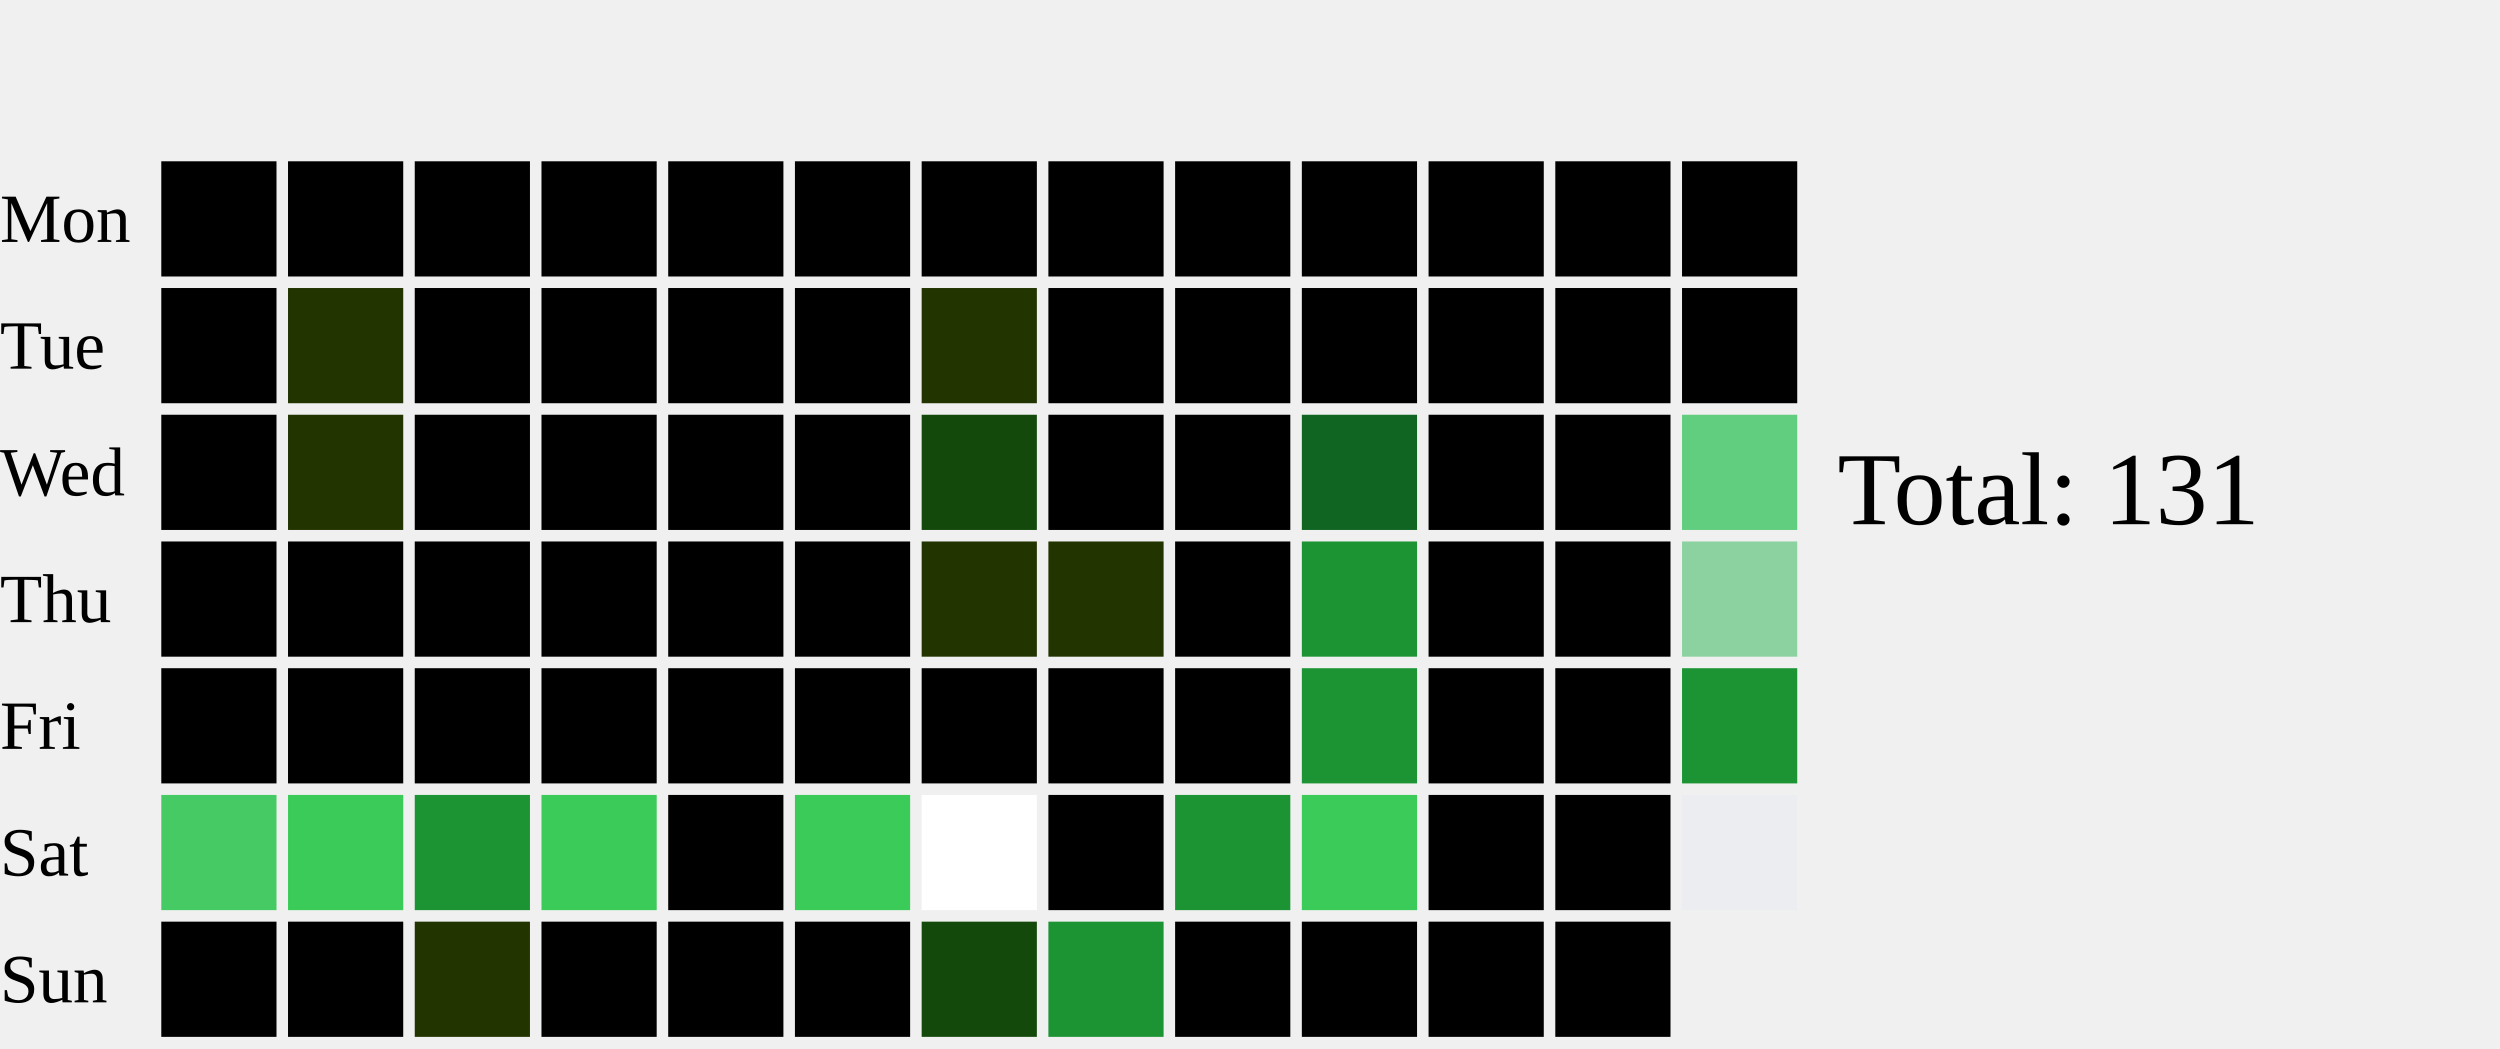
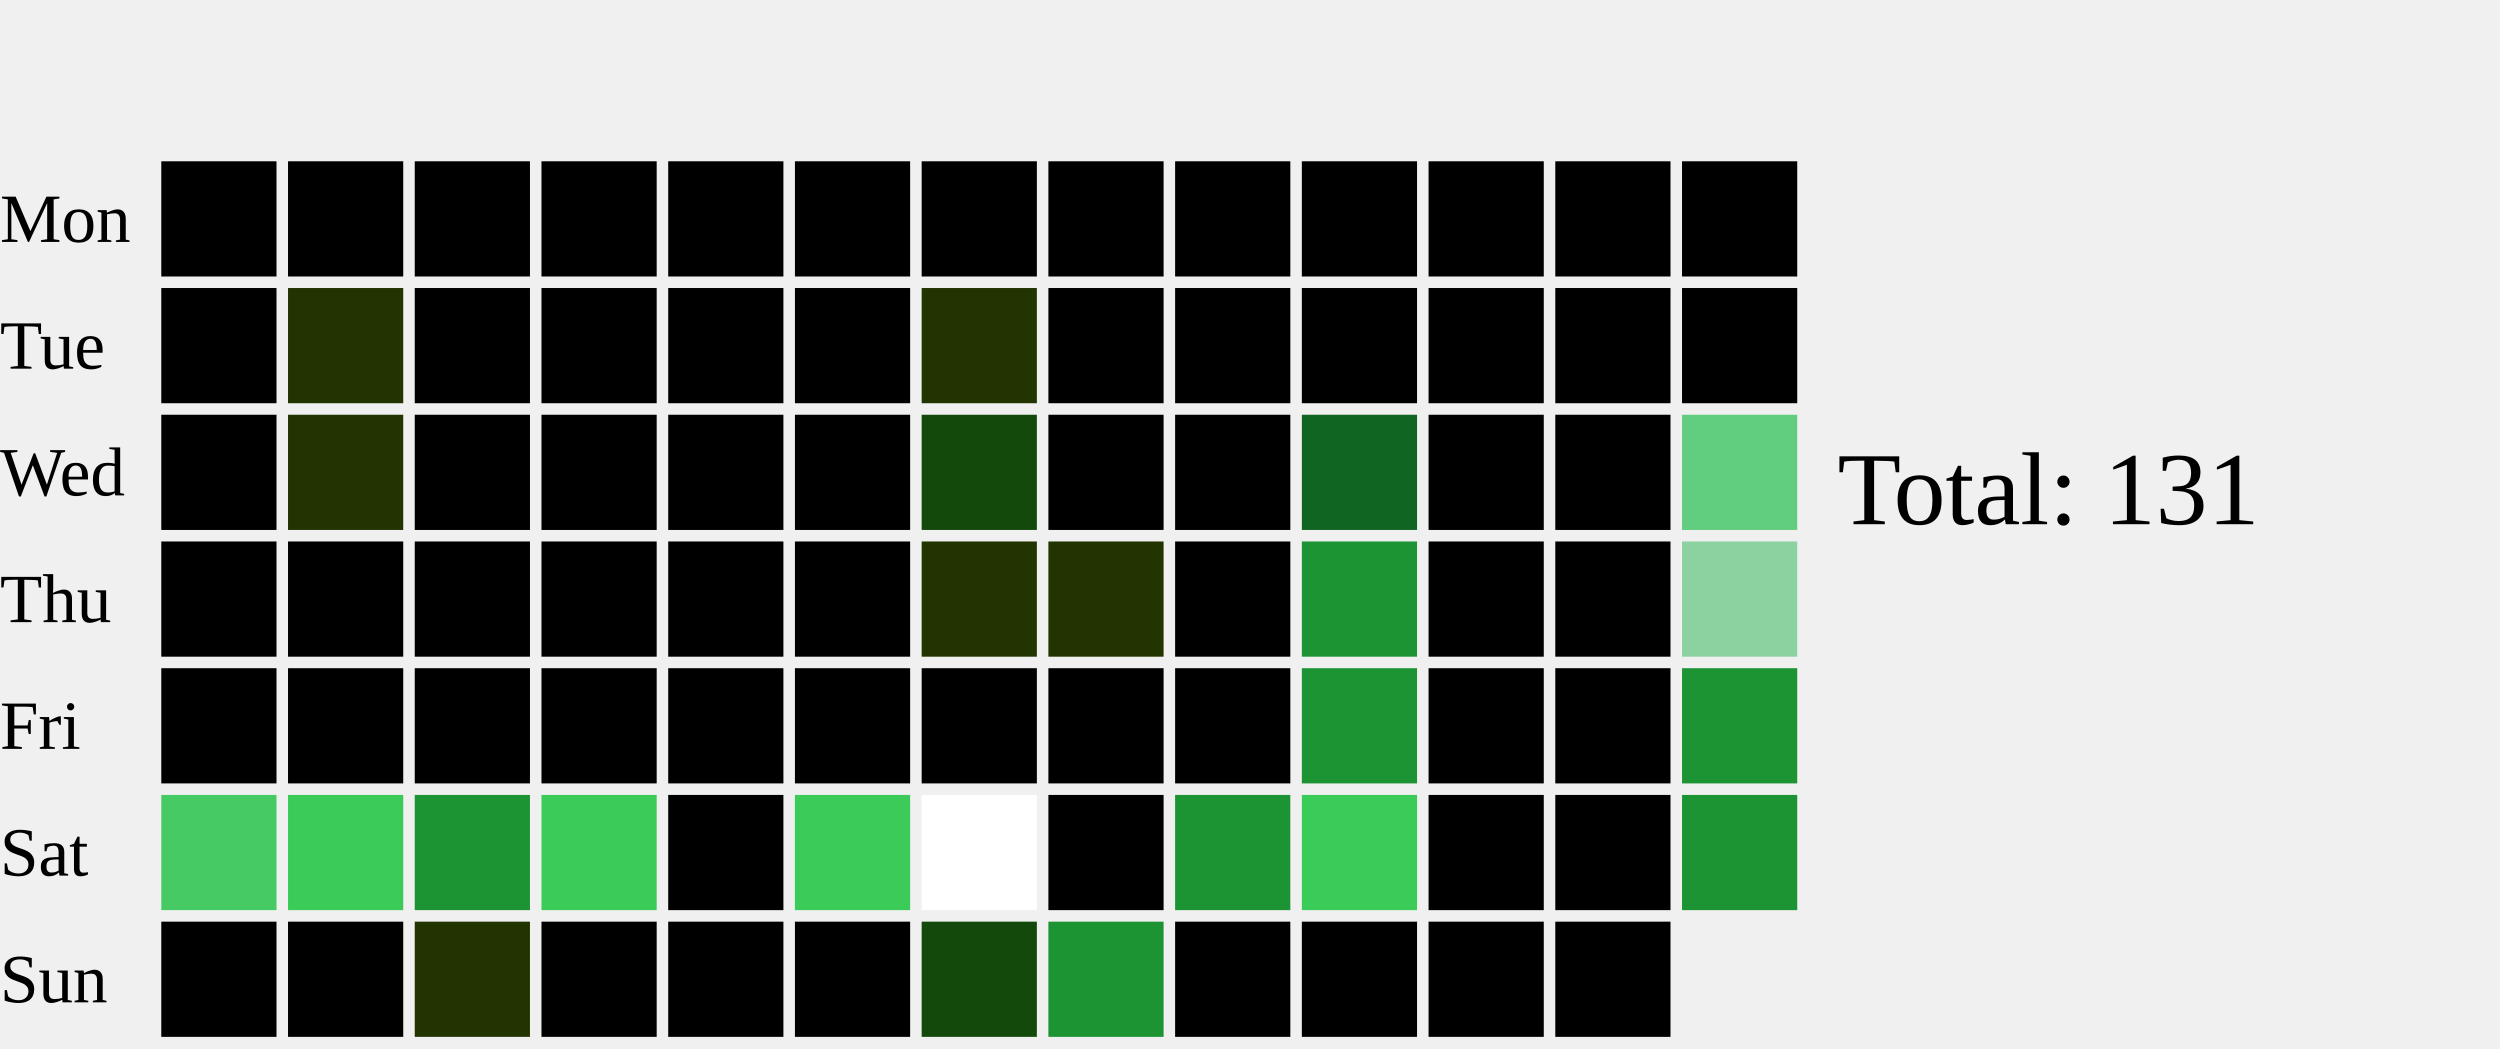
<svg xmlns="http://www.w3.org/2000/svg" width="434" height="182">
  <text x="0" y="42.0" font-size="12" fill="black">Mon</text>
  <text x="0" y="64.0" font-size="12" fill="black">Tue</text>
  <text x="0" y="86.0" font-size="12" fill="black">Wed</text>
  <text x="0" y="108.0" font-size="12" fill="black">Thu</text>
  <text x="0" y="130.0" font-size="12" fill="black">Fri</text>
  <text x="0" y="152.0" font-size="12" fill="black">Sat</text>
  <text x="0" y="174.0" font-size="12" fill="black">Sun</text>
  <rect x="28" y="28" width="20" height="20" fill="#000000">
    </rect>
  <rect x="28" y="50" width="20" height="20" fill="#000000">
    </rect>
  <rect x="28" y="72" width="20" height="20" fill="#000000">
    </rect>
  <rect x="28" y="94" width="20" height="20" fill="#000000">
    </rect>
  <rect x="28" y="116" width="20" height="20" fill="#000000">
    </rect>
  <rect x="28" y="138" width="20" height="20" fill="#46CA63">
    </rect>
  <rect x="28" y="160" width="20" height="20" fill="#000000">
    </rect>
  <rect x="50" y="28" width="20" height="20" fill="#000000">
    </rect>
  <rect x="50" y="50" width="20" height="20" fill="#223400">
    </rect>
  <rect x="50" y="72" width="20" height="20" fill="#223400">
    </rect>
  <rect x="50" y="94" width="20" height="20" fill="#000000">
    </rect>
  <rect x="50" y="116" width="20" height="20" fill="#000000">
    </rect>
  <rect x="50" y="138" width="20" height="20" fill="#3BCB58">
    </rect>
  <rect x="50" y="160" width="20" height="20" fill="#000000">
    </rect>
  <rect x="72" y="28" width="20" height="20" fill="#000000">
    </rect>
  <rect x="72" y="50" width="20" height="20" fill="#000000">
    </rect>
  <rect x="72" y="72" width="20" height="20" fill="#000000">
    </rect>
  <rect x="72" y="94" width="20" height="20" fill="#000000">
    </rect>
  <rect x="72" y="116" width="20" height="20" fill="#000000">
    </rect>
  <rect x="72" y="138" width="20" height="20" fill="#1C9434">
    </rect>
  <rect x="72" y="160" width="20" height="20" fill="#223400">
    </rect>
  <rect x="94" y="28" width="20" height="20" fill="#000000">
    </rect>
  <rect x="94" y="50" width="20" height="20" fill="#000000">
    </rect>
  <rect x="94" y="72" width="20" height="20" fill="#000000">
    </rect>
  <rect x="94" y="94" width="20" height="20" fill="#000000">
    </rect>
  <rect x="94" y="116" width="20" height="20" fill="#000000">
    </rect>
  <rect x="94" y="138" width="20" height="20" fill="#3BCB58">
    </rect>
  <rect x="94" y="160" width="20" height="20" fill="#000000">
    </rect>
  <rect x="116" y="28" width="20" height="20" fill="#000000">
    </rect>
  <rect x="116" y="50" width="20" height="20" fill="#000000">
    </rect>
  <rect x="116" y="72" width="20" height="20" fill="#000000">
    </rect>
  <rect x="116" y="94" width="20" height="20" fill="#000000">
    </rect>
  <rect x="116" y="116" width="20" height="20" fill="#000000">
    </rect>
  <rect x="116" y="138" width="20" height="20" fill="#000000">
    </rect>
  <rect x="116" y="160" width="20" height="20" fill="#000000">
    </rect>
  <rect x="138" y="28" width="20" height="20" fill="#000000">
    </rect>
  <rect x="138" y="50" width="20" height="20" fill="#000000">
    </rect>
  <rect x="138" y="72" width="20" height="20" fill="#000000">
    </rect>
  <rect x="138" y="94" width="20" height="20" fill="#000000">
    </rect>
  <rect x="138" y="116" width="20" height="20" fill="#000000">
    </rect>
  <rect x="138" y="138" width="20" height="20" fill="#3BCB58">
    </rect>
  <rect x="138" y="160" width="20" height="20" fill="#000000">
    </rect>
  <rect x="160" y="28" width="20" height="20" fill="#000000">
    </rect>
  <rect x="160" y="50" width="20" height="20" fill="#223400">
    </rect>
  <rect x="160" y="72" width="20" height="20" fill="#13490b">
    </rect>
  <rect x="160" y="94" width="20" height="20" fill="#223400">
    </rect>
  <rect x="160" y="116" width="20" height="20" fill="#000000">
    </rect>
  <rect x="160" y="138" width="20" height="20" fill="#FFFFFF">
    </rect>
  <rect x="160" y="160" width="20" height="20" fill="#13490b">
    </rect>
  <rect x="182" y="28" width="20" height="20" fill="#000000">
    </rect>
  <rect x="182" y="50" width="20" height="20" fill="#000000">
    </rect>
  <rect x="182" y="72" width="20" height="20" fill="#000000">
    </rect>
  <rect x="182" y="94" width="20" height="20" fill="#223400">
    </rect>
  <rect x="182" y="116" width="20" height="20" fill="#000000">
    </rect>
  <rect x="182" y="138" width="20" height="20" fill="#000000">
    </rect>
  <rect x="182" y="160" width="20" height="20" fill="#1C9434">
    </rect>
  <rect x="204" y="28" width="20" height="20" fill="#000000">
    </rect>
  <rect x="204" y="50" width="20" height="20" fill="#000000">
    </rect>
  <rect x="204" y="72" width="20" height="20" fill="#000000">
    </rect>
  <rect x="204" y="94" width="20" height="20" fill="#000000">
    </rect>
  <rect x="204" y="116" width="20" height="20" fill="#000000">
    </rect>
  <rect x="204" y="138" width="20" height="20" fill="#1C9434">
    </rect>
  <rect x="204" y="160" width="20" height="20" fill="#000000">
    </rect>
  <rect x="226" y="28" width="20" height="20" fill="#000000">
    </rect>
  <rect x="226" y="50" width="20" height="20" fill="#000000">
    </rect>
  <rect x="226" y="72" width="20" height="20" fill="#116522">
    </rect>
  <rect x="226" y="94" width="20" height="20" fill="#1C9434">
    </rect>
  <rect x="226" y="116" width="20" height="20" fill="#1C9434">
    </rect>
  <rect x="226" y="138" width="20" height="20" fill="#3BCB58">
    </rect>
  <rect x="226" y="160" width="20" height="20" fill="#000000">
    </rect>
  <rect x="248" y="28" width="20" height="20" fill="#000000">
    </rect>
  <rect x="248" y="50" width="20" height="20" fill="#000000">
    </rect>
  <rect x="248" y="72" width="20" height="20" fill="#000000">
    </rect>
  <rect x="248" y="94" width="20" height="20" fill="#000000">
    </rect>
  <rect x="248" y="116" width="20" height="20" fill="#000000">
    </rect>
  <rect x="248" y="138" width="20" height="20" fill="#000000">
    </rect>
  <rect x="248" y="160" width="20" height="20" fill="#000000">
    </rect>
  <rect x="270" y="28" width="20" height="20" fill="#000000">
    </rect>
  <rect x="270" y="50" width="20" height="20" fill="#000000">
    </rect>
  <rect x="270" y="72" width="20" height="20" fill="#000000">
    </rect>
  <rect x="270" y="94" width="20" height="20" fill="#000000">
    </rect>
  <rect x="270" y="116" width="20" height="20" fill="#000000">
    </rect>
  <rect x="270" y="138" width="20" height="20" fill="#000000">
    </rect>
  <rect x="270" y="160" width="20" height="20" fill="#000000">
    </rect>
  <rect x="292" y="28" width="20" height="20" fill="#000000">
    </rect>
  <rect x="292" y="50" width="20" height="20" fill="#000000">
    </rect>
  <rect x="292" y="72" width="20" height="20" fill="#61CD7F">
    </rect>
  <rect x="292" y="94" width="20" height="20" fill="#8CD2A0">
    </rect>
  <rect x="292" y="116" width="20" height="20" fill="#1C9434">
    </rect>
-   <rect x="292" y="138" width="20" height="20" fill="#ebedf0">
+   <rect x="292" y="138" width="20" height="20" fill="#1C9434">
    </rect>
  <text x="319" y="91.0" font-size="18" fill="black">Total: 131</text>
</svg>
